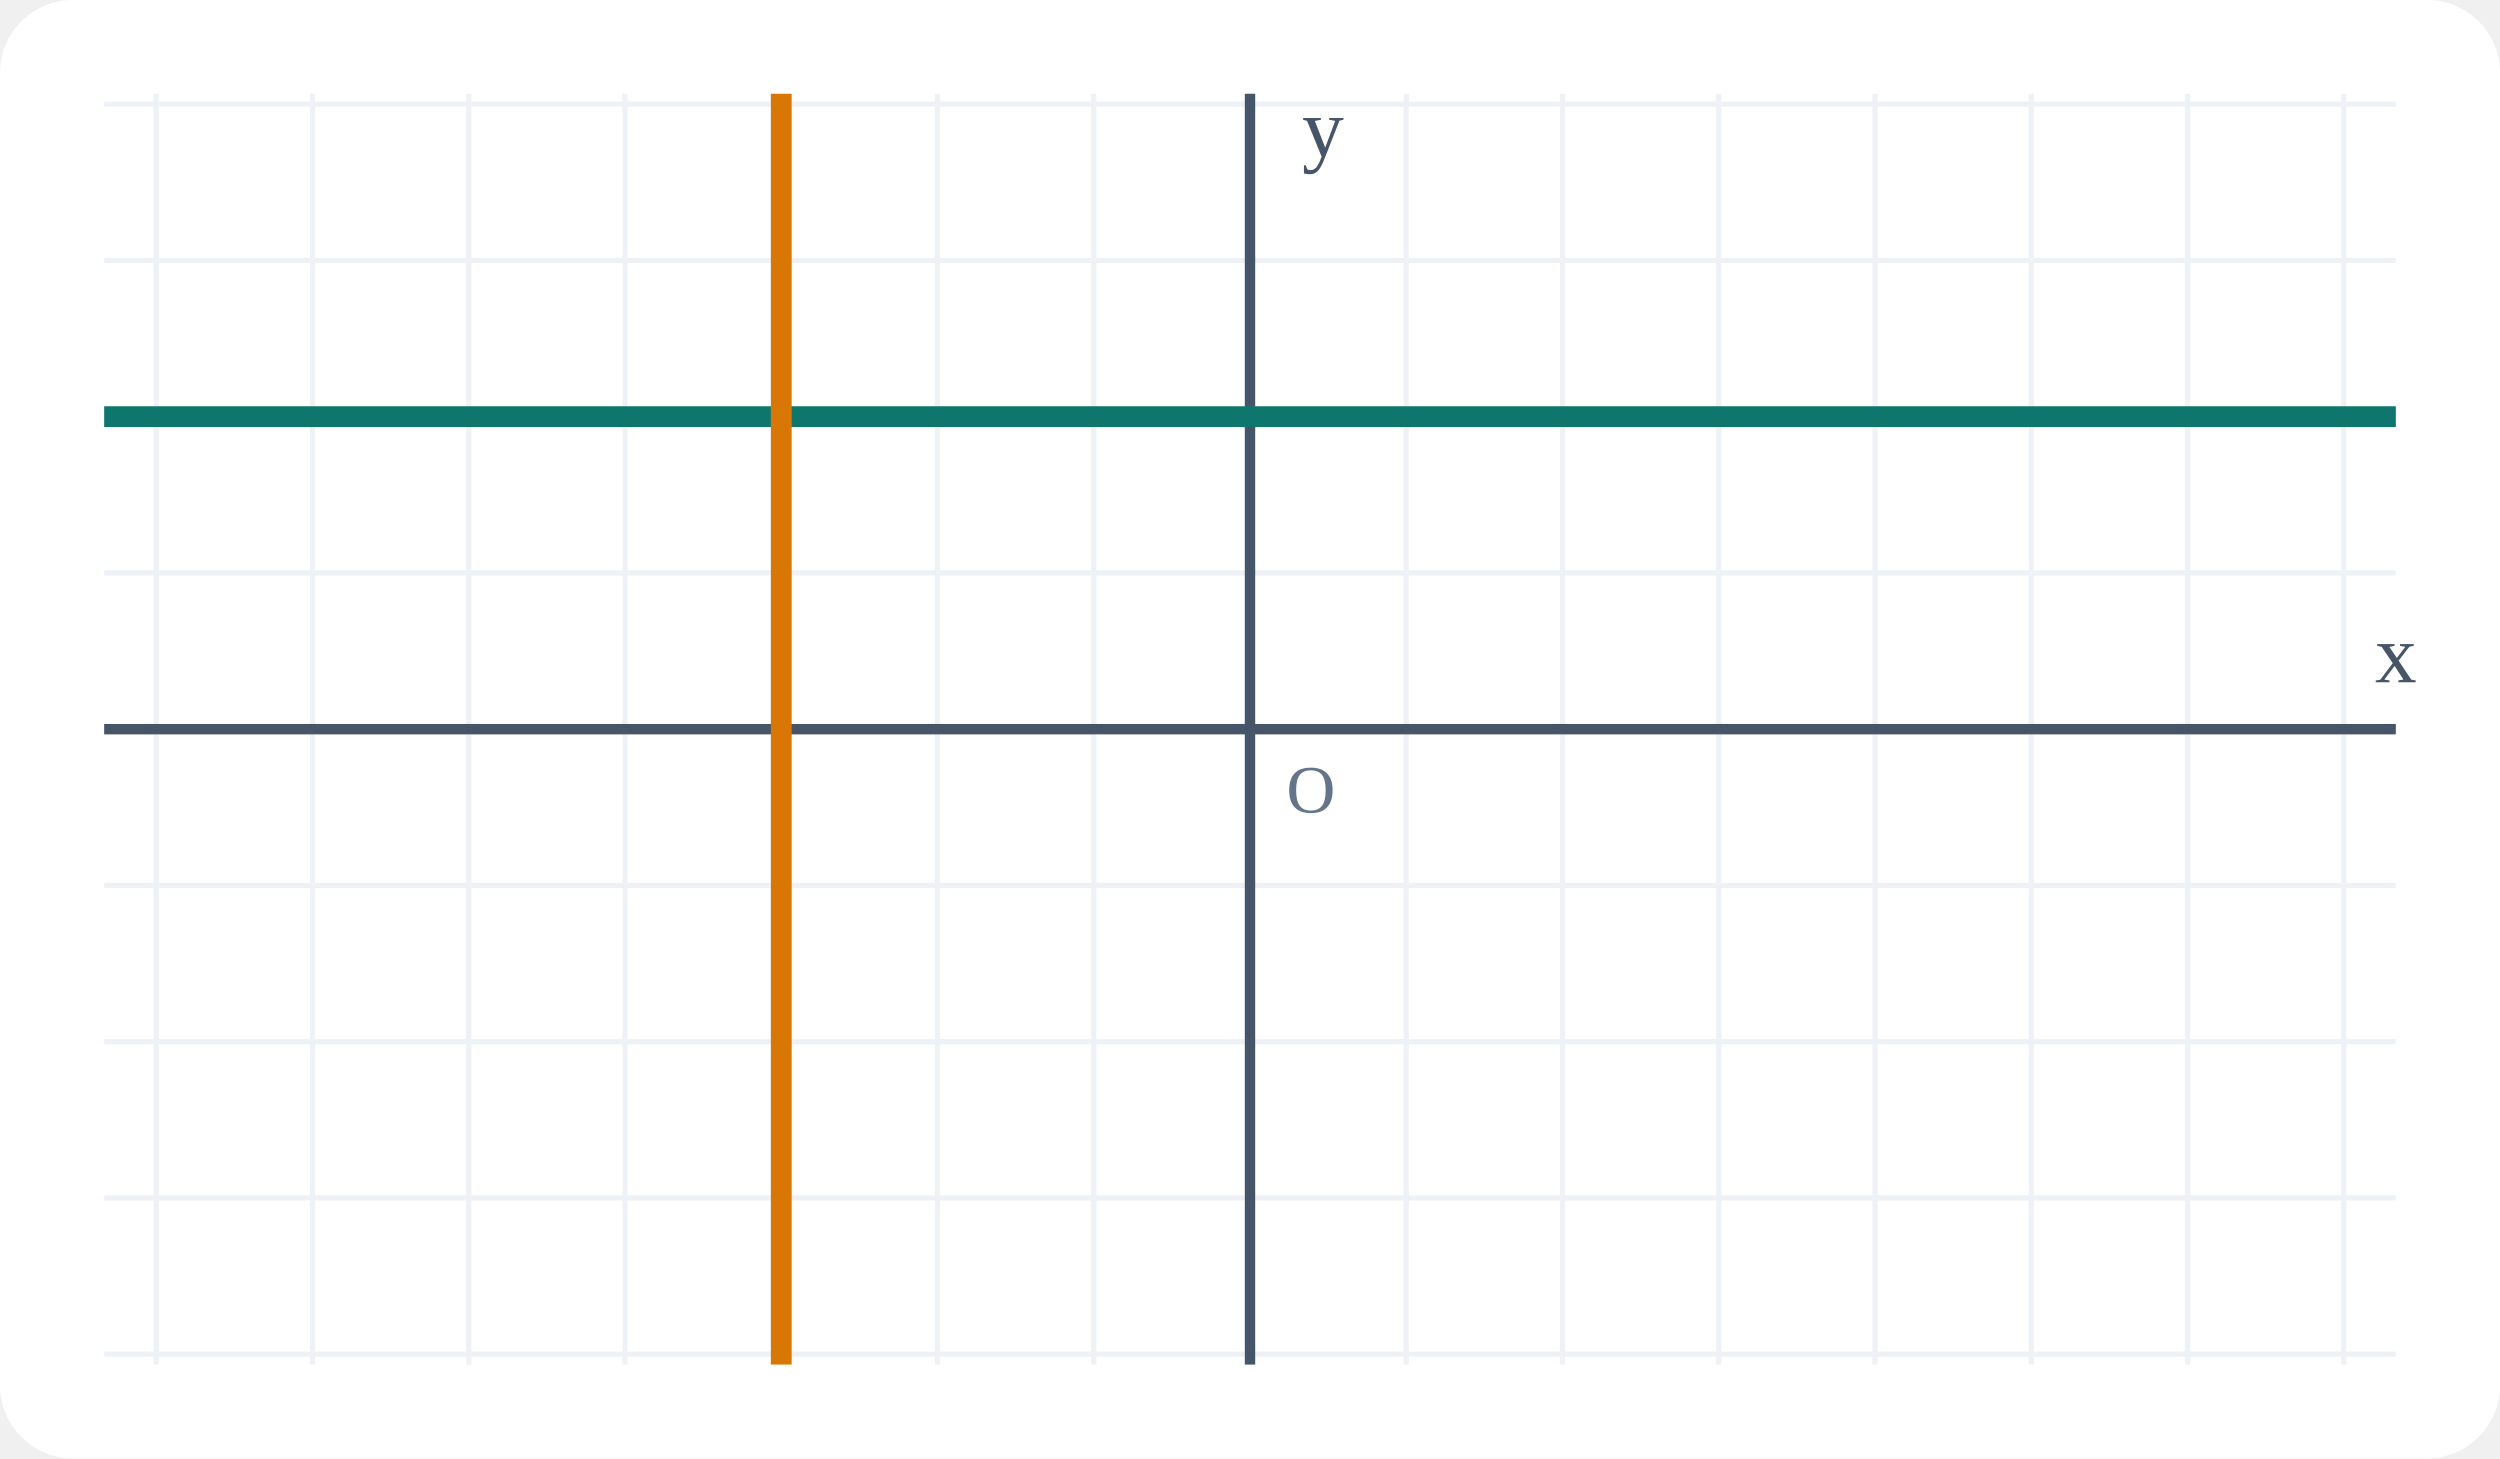
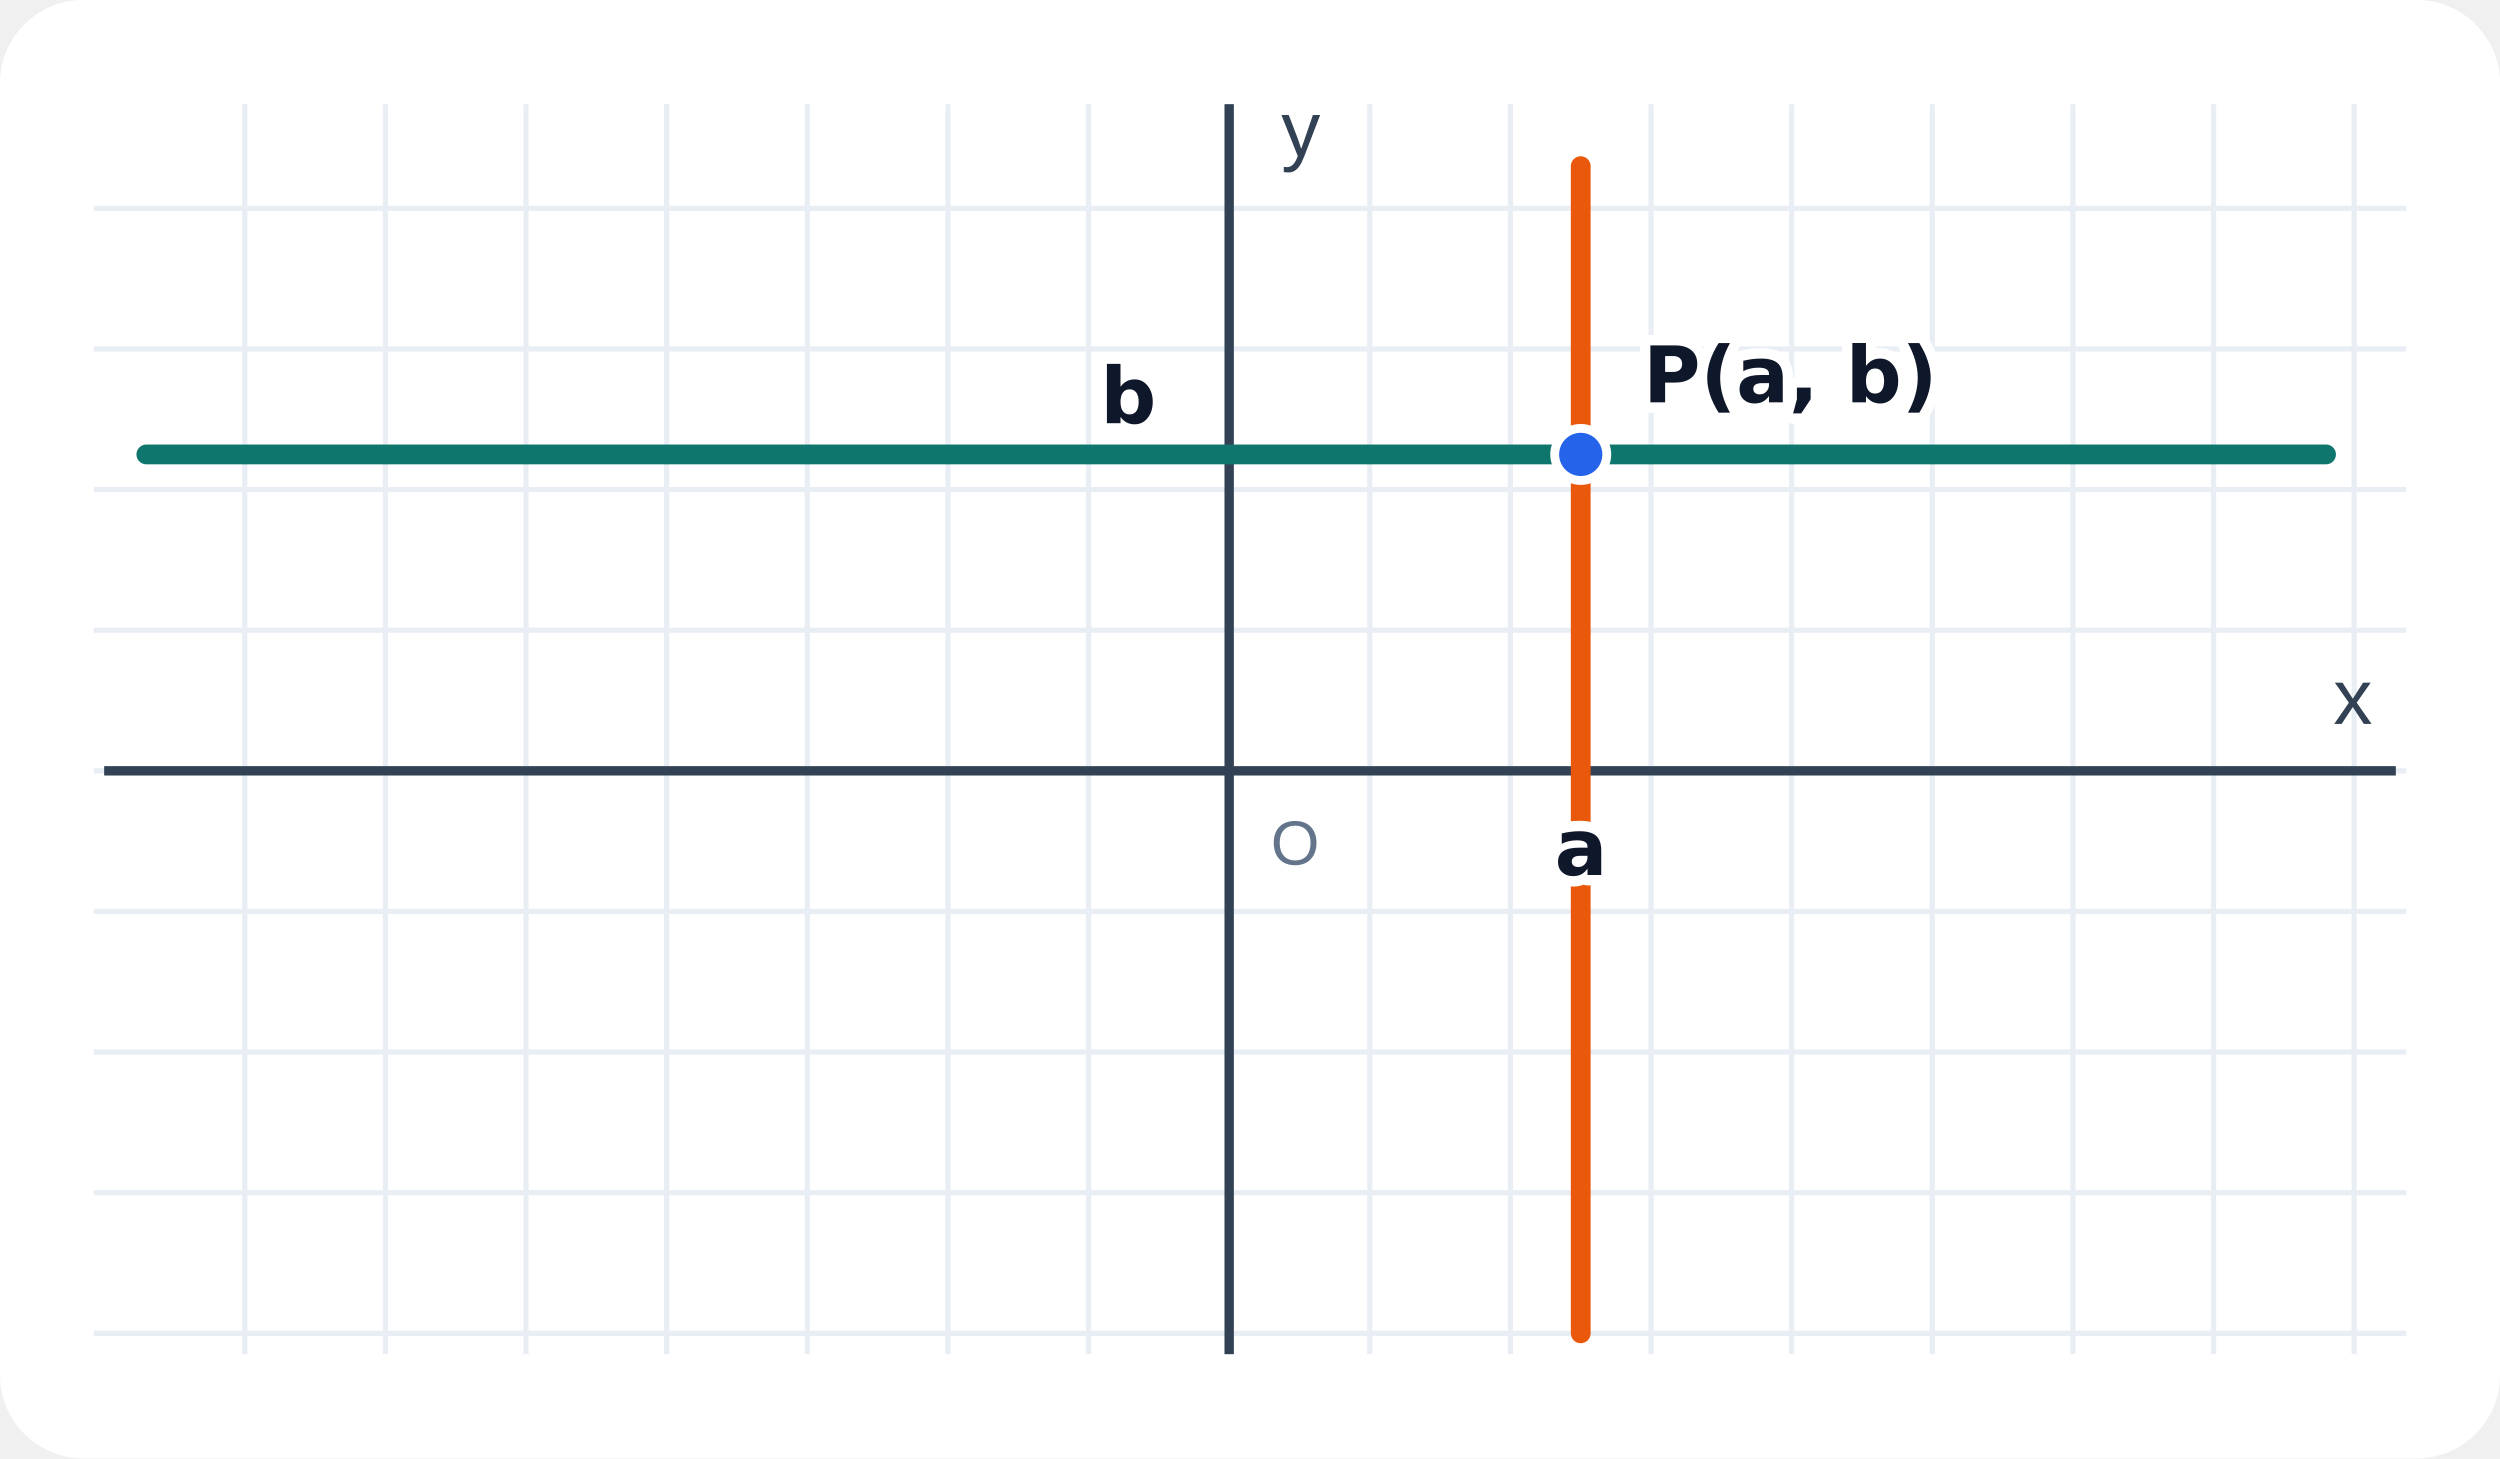
- <svg xmlns="http://www.w3.org/2000/svg" viewBox="0 0 480 280" role="img" aria-label="Coordinate geometry illustration without answer hints">
-   <defs>
-     <clipPath id="clip">
-       <rect x="20" y="18" width="440" height="244" />
-     </clipPath>
-   </defs>
-   <rect width="480" height="280" rx="14" fill="#ffffff" />
-   <line x1="30" y1="18" x2="30" y2="262" stroke="#eef2f7" />
-   <line x1="60" y1="18" x2="60" y2="262" stroke="#eef2f7" />
-   <line x1="90" y1="18" x2="90" y2="262" stroke="#eef2f7" />
-   <line x1="120" y1="18" x2="120" y2="262" stroke="#eef2f7" />
-   <line x1="150" y1="18" x2="150" y2="262" stroke="#eef2f7" />
-   <line x1="180" y1="18" x2="180" y2="262" stroke="#eef2f7" />
-   <line x1="210" y1="18" x2="210" y2="262" stroke="#eef2f7" />
-   <line x1="240" y1="18" x2="240" y2="262" stroke="#eef2f7" />
-   <line x1="270" y1="18" x2="270" y2="262" stroke="#eef2f7" />
-   <line x1="300" y1="18" x2="300" y2="262" stroke="#eef2f7" />
-   <line x1="330" y1="18" x2="330" y2="262" stroke="#eef2f7" />
-   <line x1="360" y1="18" x2="360" y2="262" stroke="#eef2f7" />
-   <line x1="390" y1="18" x2="390" y2="262" stroke="#eef2f7" />
-   <line x1="420" y1="18" x2="420" y2="262" stroke="#eef2f7" />
-   <line x1="450" y1="18" x2="450" y2="262" stroke="#eef2f7" />
-   <line x1="20" y1="260" x2="460" y2="260" stroke="#eef2f7" />
-   <line x1="20" y1="230" x2="460" y2="230" stroke="#eef2f7" />
-   <line x1="20" y1="200" x2="460" y2="200" stroke="#eef2f7" />
-   <line x1="20" y1="170" x2="460" y2="170" stroke="#eef2f7" />
-   <line x1="20" y1="140" x2="460" y2="140" stroke="#eef2f7" />
-   <line x1="20" y1="110" x2="460" y2="110" stroke="#eef2f7" />
-   <line x1="20" y1="80" x2="460" y2="80" stroke="#eef2f7" />
-   <line x1="20" y1="50" x2="460" y2="50" stroke="#eef2f7" />
-   <line x1="20" y1="20" x2="460" y2="20" stroke="#eef2f7" />
-   <path d="M 20 140 H 460 M 240 262 V 18" stroke="#475569" stroke-width="2" fill="none" />
-   <text x="456" y="131" fill="#475569" font-size="16">x</text>
-   <text x="250" y="30" fill="#475569" font-size="16">y</text>
-   <text x="247" y="156" fill="#64748b" font-size="13">O</text>
-   <line x1="20" y1="80" x2="460" y2="80" stroke="#0f766e" stroke-width="4" />
-   <line x1="150" x2="150" y1="18" y2="262" stroke="#d97706" stroke-width="4" />
+ <svg xmlns="http://www.w3.org/2000/svg" baseProfile="full" height="280px" version="1.1" viewBox="0 0 480 280" width="480px">
+   <defs />
+   <rect fill="white" height="280" rx="16" width="480" x="0" y="0" />
+   <line stroke="#e9eef5" stroke-width="1" x1="47" x2="47" y1="20" y2="260" />
+   <line stroke="#e9eef5" stroke-width="1" x1="74" x2="74" y1="20" y2="260" />
+   <line stroke="#e9eef5" stroke-width="1" x1="101" x2="101" y1="20" y2="260" />
+   <line stroke="#e9eef5" stroke-width="1" x1="128" x2="128" y1="20" y2="260" />
+   <line stroke="#e9eef5" stroke-width="1" x1="155" x2="155" y1="20" y2="260" />
+   <line stroke="#e9eef5" stroke-width="1" x1="182" x2="182" y1="20" y2="260" />
+   <line stroke="#e9eef5" stroke-width="1" x1="209" x2="209" y1="20" y2="260" />
+   <line stroke="#e9eef5" stroke-width="1" x1="236" x2="236" y1="20" y2="260" />
+   <line stroke="#e9eef5" stroke-width="1" x1="263" x2="263" y1="20" y2="260" />
+   <line stroke="#e9eef5" stroke-width="1" x1="290" x2="290" y1="20" y2="260" />
+   <line stroke="#e9eef5" stroke-width="1" x1="317" x2="317" y1="20" y2="260" />
+   <line stroke="#e9eef5" stroke-width="1" x1="344" x2="344" y1="20" y2="260" />
+   <line stroke="#e9eef5" stroke-width="1" x1="371" x2="371" y1="20" y2="260" />
+   <line stroke="#e9eef5" stroke-width="1" x1="398" x2="398" y1="20" y2="260" />
+   <line stroke="#e9eef5" stroke-width="1" x1="425" x2="425" y1="20" y2="260" />
+   <line stroke="#e9eef5" stroke-width="1" x1="452" x2="452" y1="20" y2="260" />
+   <line stroke="#e9eef5" stroke-width="1" x1="18" x2="462" y1="256" y2="256" />
+   <line stroke="#e9eef5" stroke-width="1" x1="18" x2="462" y1="229" y2="229" />
+   <line stroke="#e9eef5" stroke-width="1" x1="18" x2="462" y1="202" y2="202" />
+   <line stroke="#e9eef5" stroke-width="1" x1="18" x2="462" y1="175" y2="175" />
+   <line stroke="#e9eef5" stroke-width="1" x1="18" x2="462" y1="148" y2="148" />
+   <line stroke="#e9eef5" stroke-width="1" x1="18" x2="462" y1="121" y2="121" />
+   <line stroke="#e9eef5" stroke-width="1" x1="18" x2="462" y1="94" y2="94" />
+   <line stroke="#e9eef5" stroke-width="1" x1="18" x2="462" y1="67" y2="67" />
+   <line stroke="#e9eef5" stroke-width="1" x1="18" x2="462" y1="40" y2="40" />
+   <line stroke="#334155" stroke-width="1.8" x1="20" x2="460" y1="148" y2="148" />
+   <line stroke="#334155" stroke-width="1.8" x1="236" x2="236" y1="260" y2="20" />
+   <text fill="#334155" font-family="Arial, sans-serif" font-size="15" x="448" y="139">x</text>
+   <text fill="#334155" font-family="Arial, sans-serif" font-size="15" x="246" y="30">y</text>
+   <text fill="#64748b" font-family="Arial, sans-serif" font-size="12" x="244" y="166">O</text>
+   <line stroke="#0f766e" stroke-linecap="round" stroke-width="3.8" x1="28.1" x2="446.6" y1="87.25" y2="87.25" />
+   <line stroke="#ea580c" stroke-linecap="round" stroke-width="3.8" x1="303.5" x2="303.5" y1="256" y2="31.9" />
+   <circle cx="303.5" cy="87.25" fill="#2563eb" r="5" stroke="white" stroke-width="1.7" />
+   <text fill="white" font-family="DejaVu Sans, Arial, sans-serif" font-size="15" font-weight="bold" stroke="white" stroke-linejoin="round" stroke-width="4" text-anchor="start" x="315.5" y="77.25">P(a, b)</text>
+   <text fill="#0f172a" font-family="DejaVu Sans, Arial, sans-serif" font-size="15" font-weight="bold" text-anchor="start" x="315.5" y="77.25">P(a, b)</text>
+   <text fill="white" font-family="DejaVu Sans, Arial, sans-serif" font-size="15" font-weight="bold" stroke="white" stroke-linejoin="round" stroke-width="4" text-anchor="start" x="298.5" y="168">a</text>
+   <text fill="#0f172a" font-family="DejaVu Sans, Arial, sans-serif" font-size="15" font-weight="bold" text-anchor="start" x="298.5" y="168">a</text>
+   <text fill="white" font-family="DejaVu Sans, Arial, sans-serif" font-size="15" font-weight="bold" stroke="white" stroke-linejoin="round" stroke-width="4" text-anchor="end" x="222" y="81.25">b</text>
+   <text fill="#0f172a" font-family="DejaVu Sans, Arial, sans-serif" font-size="15" font-weight="bold" text-anchor="end" x="222" y="81.25">b</text>
</svg>
